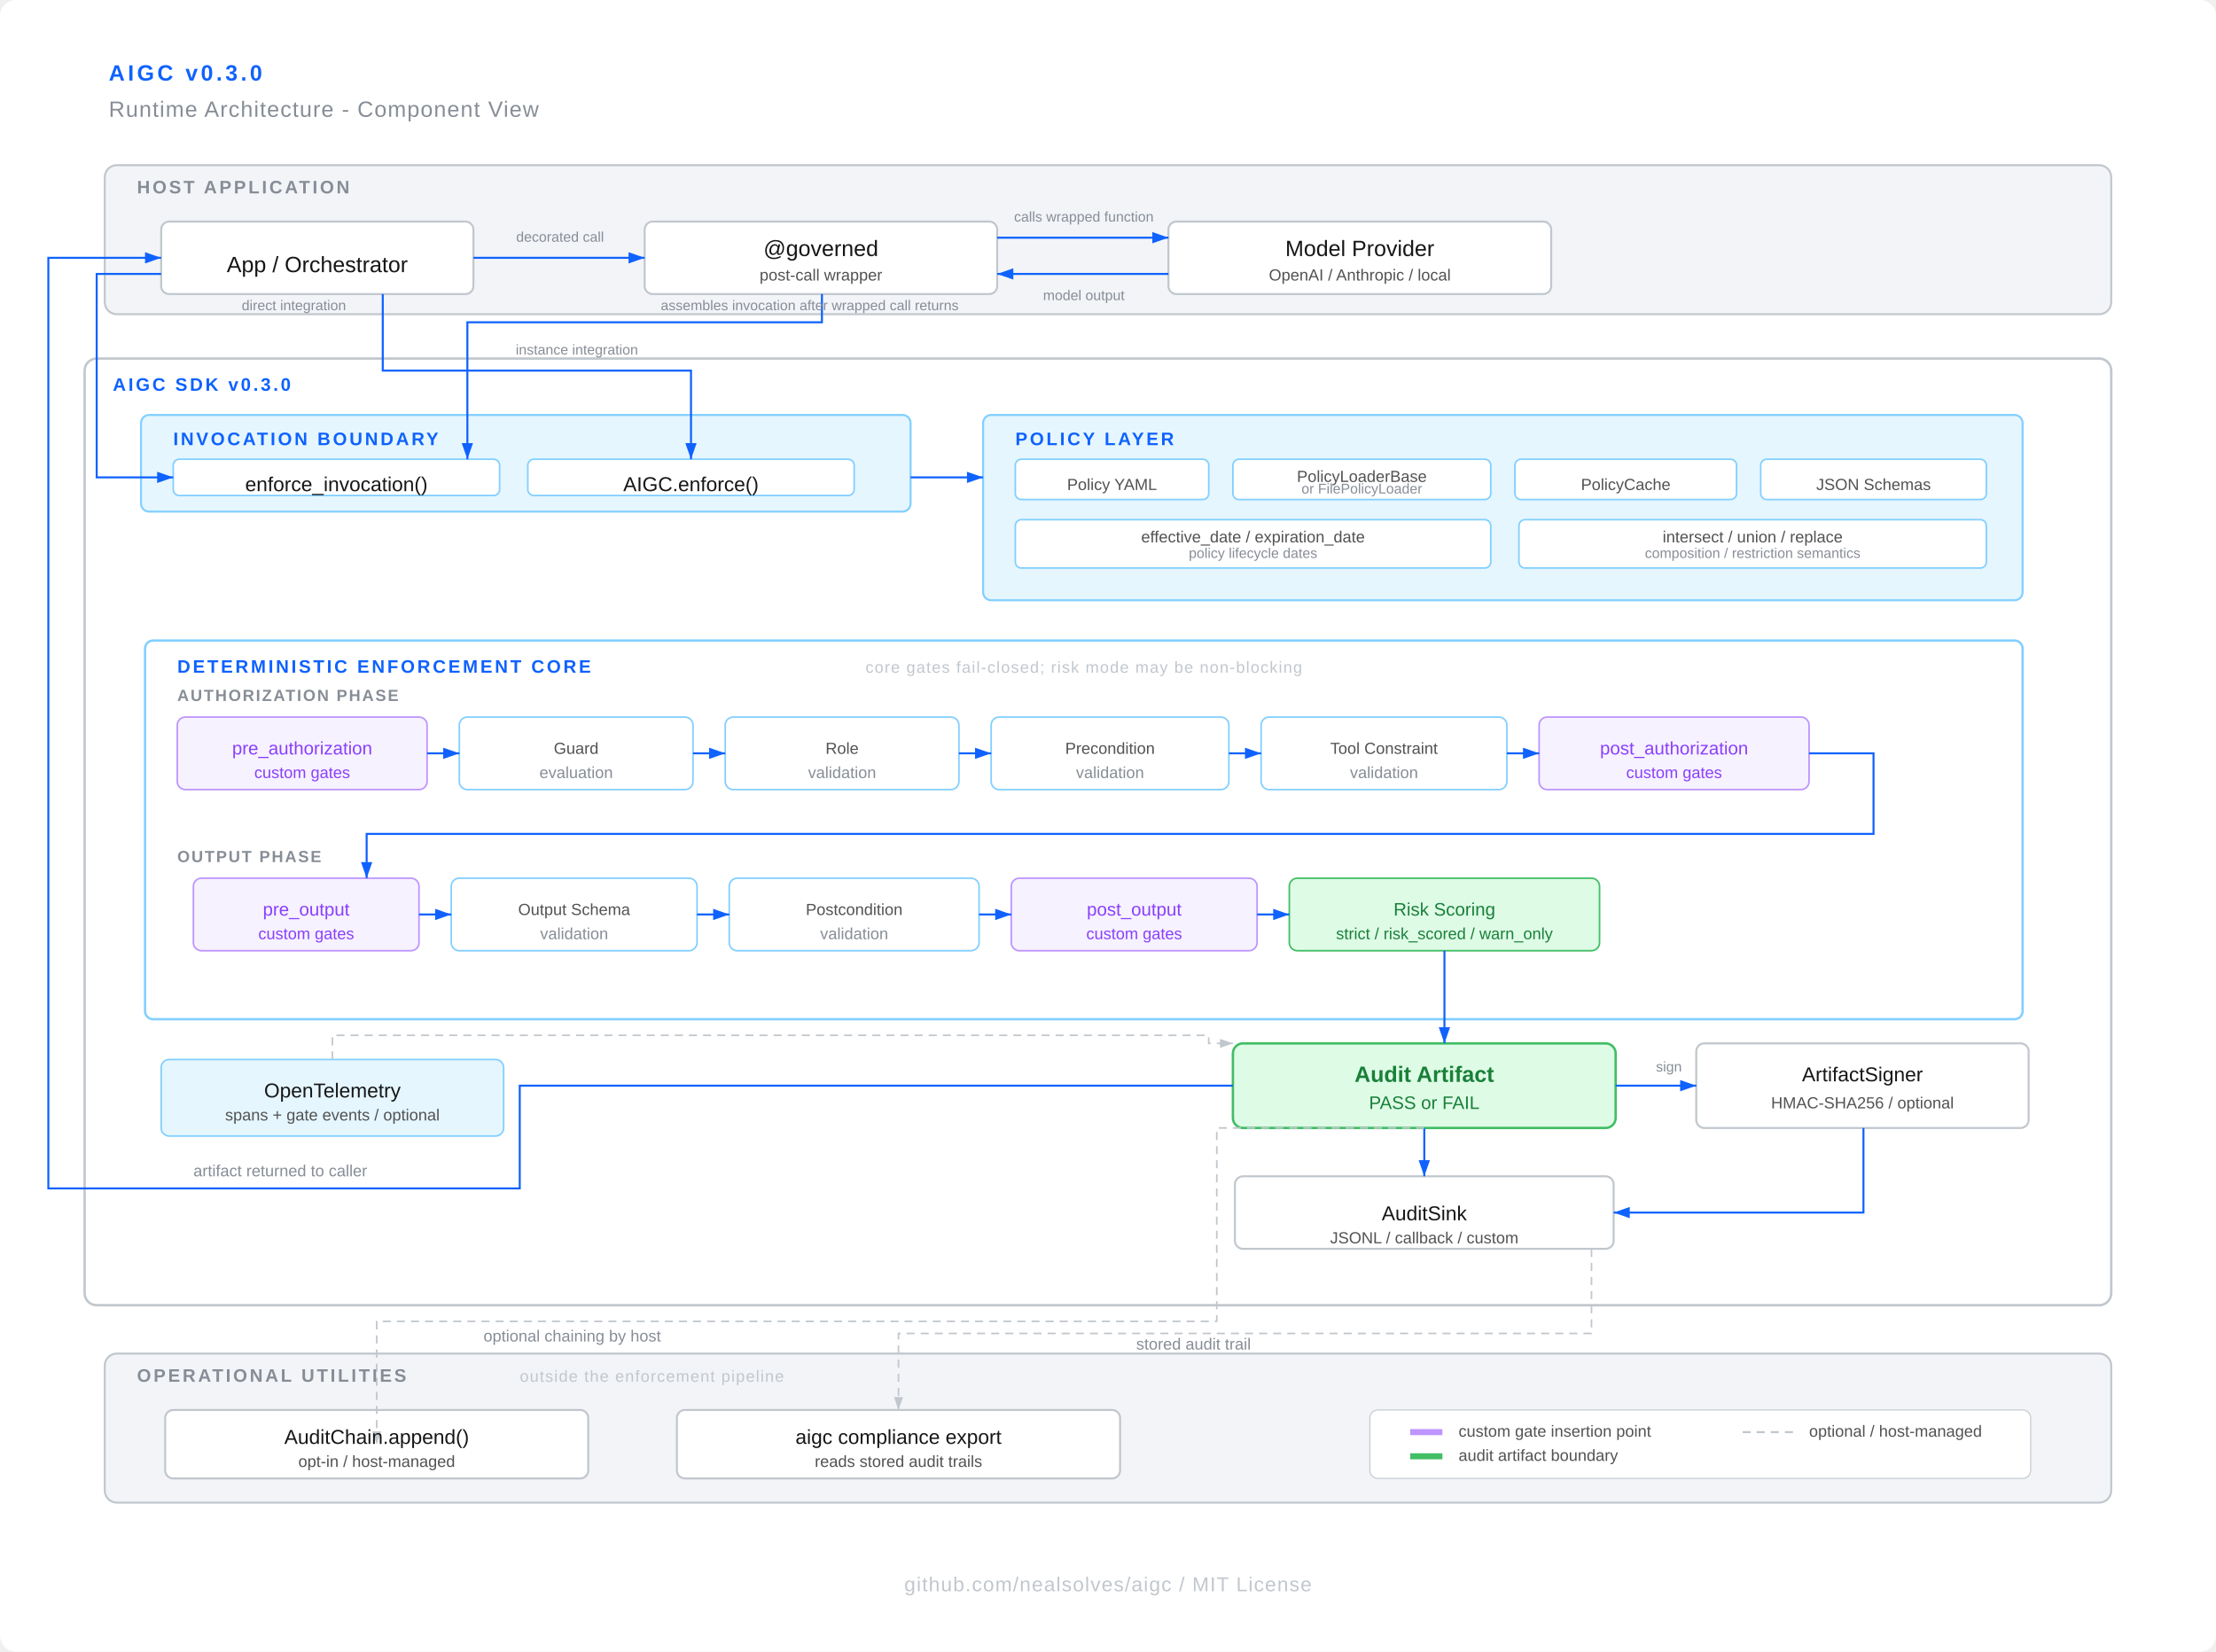
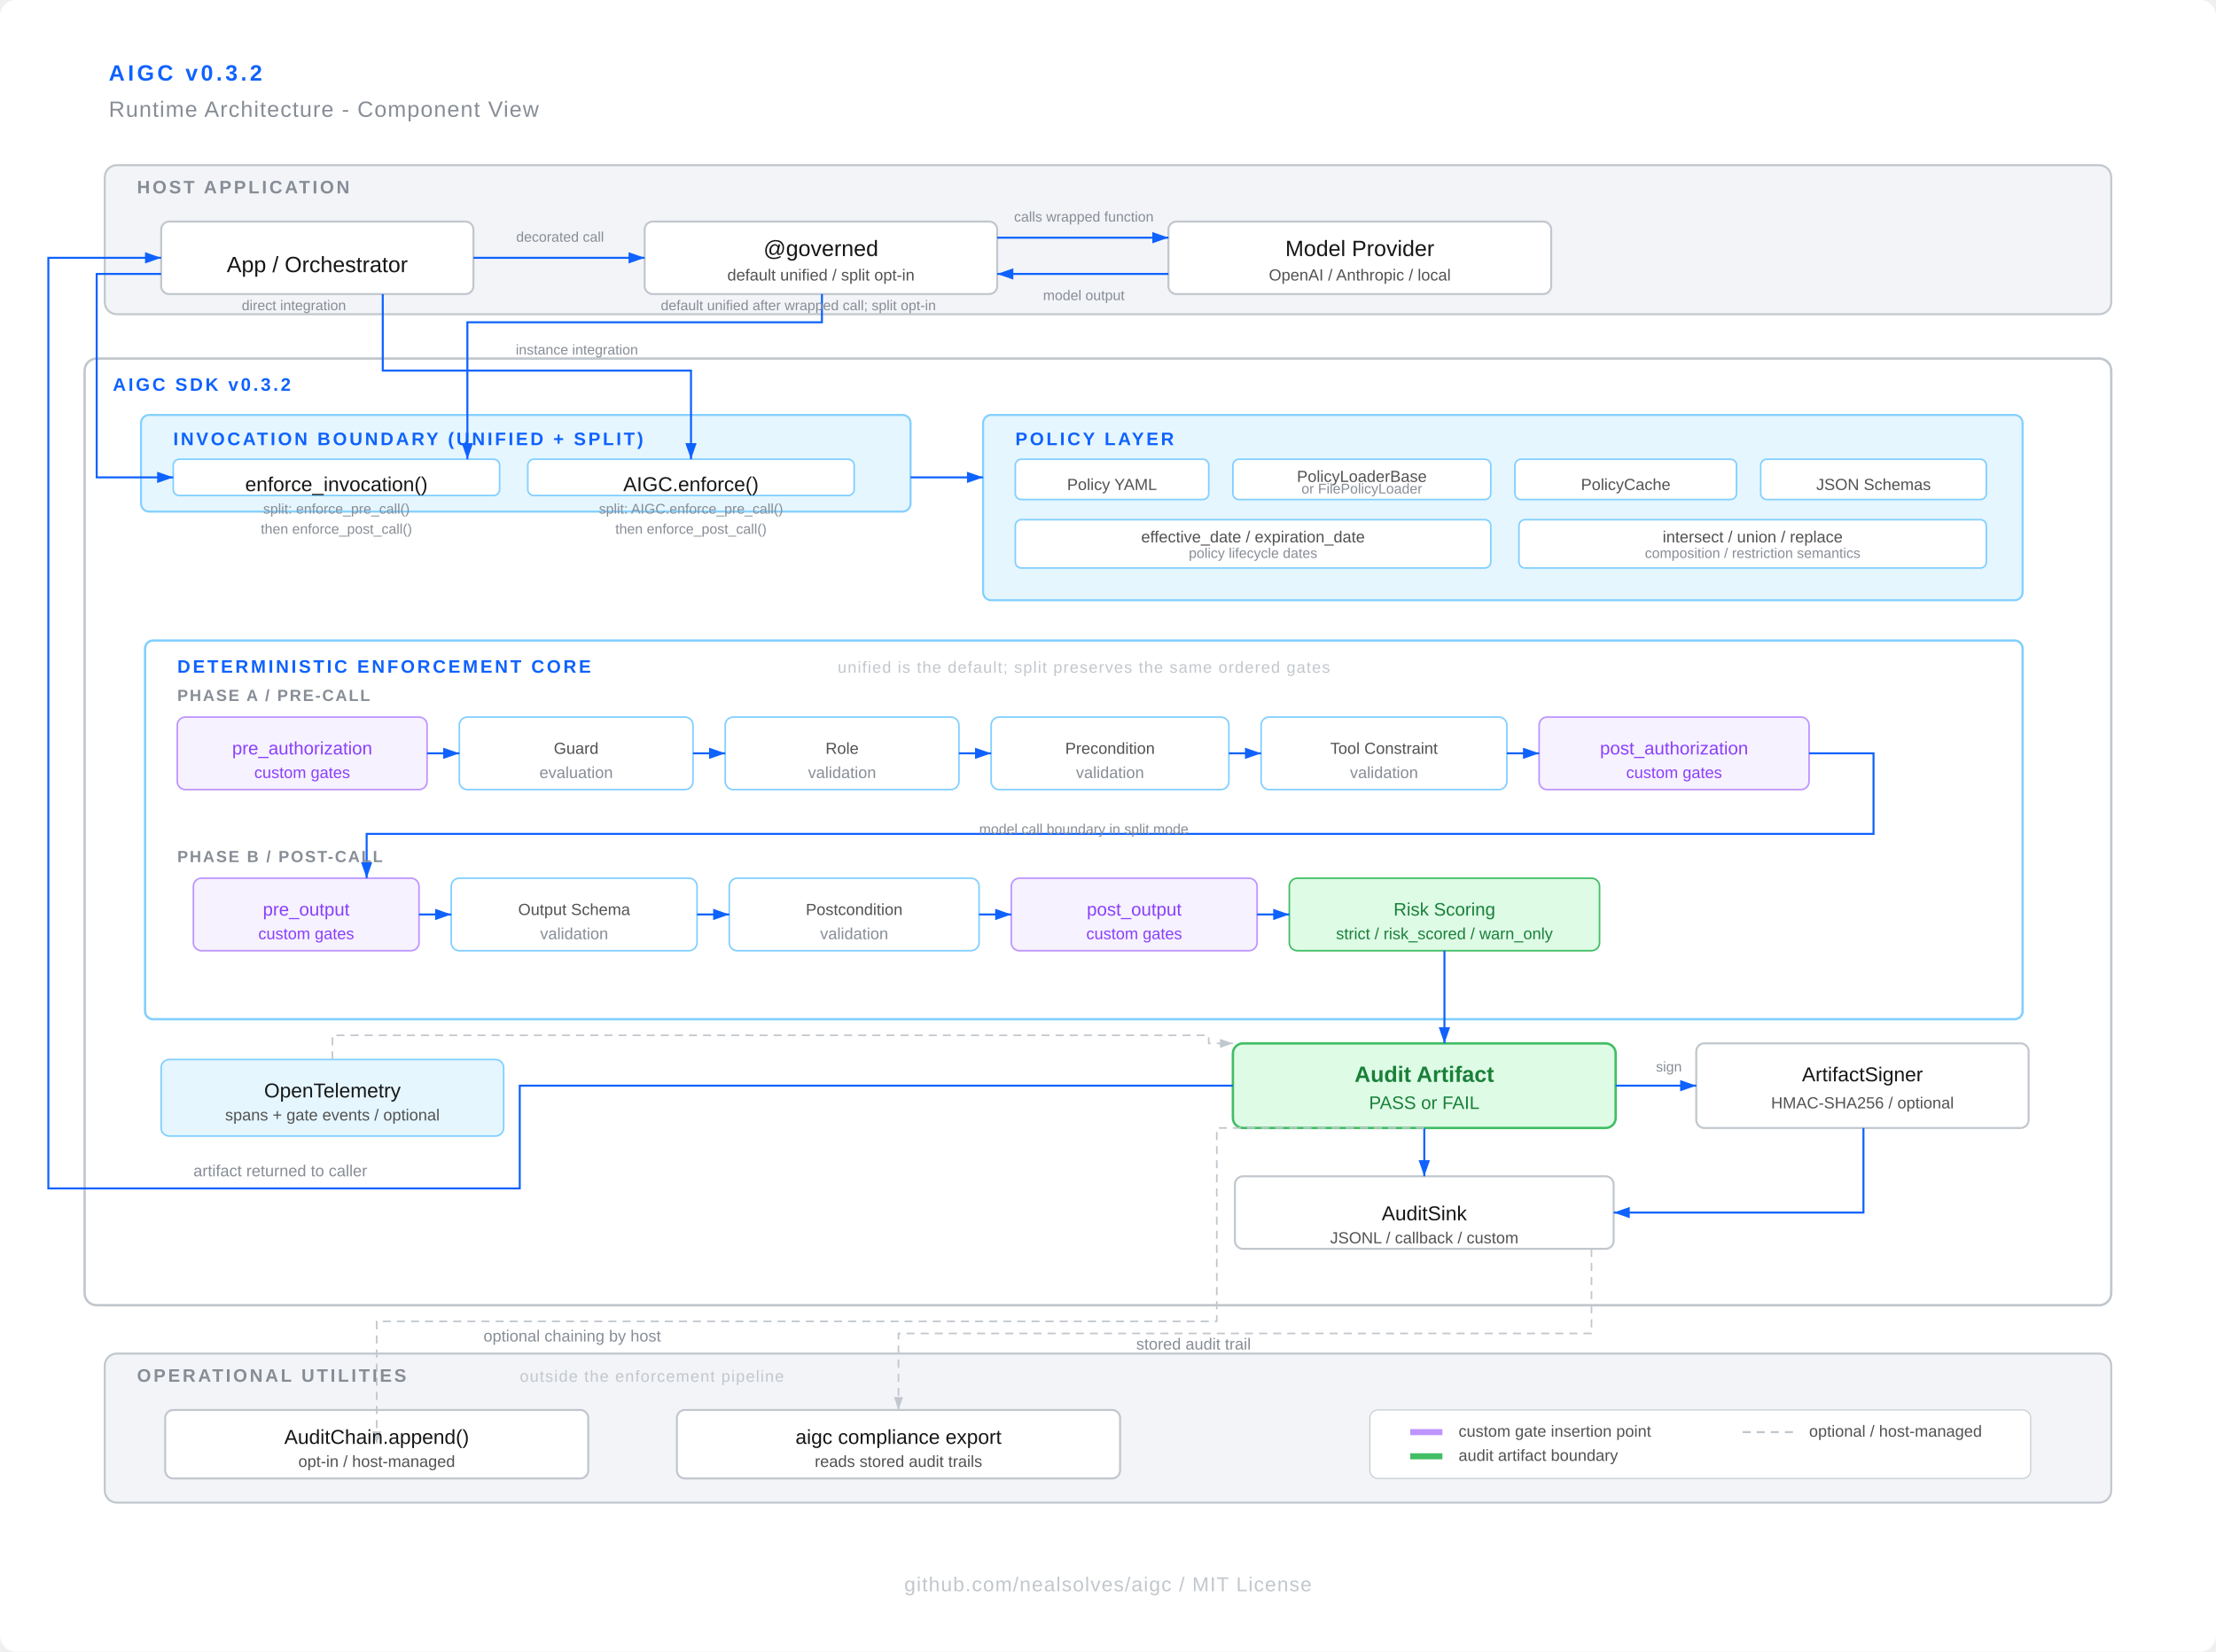
<svg xmlns="http://www.w3.org/2000/svg" viewBox="0 0 1100 820">
  <defs>
    <style>
      svg {
        font-family: 'IBM Plex Sans', Arial, sans-serif;
      }

      .mono {
        font-family: 'IBM Plex Mono', 'IBM Plex Sans', Arial, sans-serif;
      }

      .title {
        fill: #0f62fe;
        font-size: 11px;
        font-weight: 700;
        letter-spacing: 1.5px;
      }

      .subtitle {
        fill: #878d96;
        font-size: 11px;
        letter-spacing: 0.5px;
      }

      .section {
        fill: #878d96;
        font-size: 9px;
        font-weight: 600;
        letter-spacing: 1.2px;
      }

      .section-blue {
        fill: #0f62fe;
        font-size: 9px;
        font-weight: 700;
        letter-spacing: 1.2px;
      }

      .group-label {
        fill: #878d96;
        font-size: 8px;
        font-weight: 600;
        letter-spacing: 0.8px;
      }

      .caption {
        fill: #878d96;
        font-size: 8px;
      }

      .tiny {
        fill: #878d96;
        font-size: 7px;
      }

      .label {
        fill: #161616;
        font-size: 11px;
        font-weight: 500;
        text-anchor: middle;
        dominant-baseline: middle;
      }

      .label-mid {
        fill: #161616;
        font-size: 10px;
        font-weight: 500;
        text-anchor: middle;
        dominant-baseline: middle;
      }

      .detail {
        fill: #525252;
        font-size: 8px;
        dominant-baseline: middle;
      }

      .detail-mid {
        fill: #878d96;
        font-size: 8px;
        dominant-baseline: middle;
      }

      .note {
        fill: #c1c7cd;
        font-size: 8px;
        letter-spacing: 0.5px;
      }

      .host-wrap {
        fill: #f2f4f8;
        stroke: #c1c7cd;
        stroke-width: 1;
      }

      .host-box,
      .sink-box,
      .signer-box,
      .ops-box,
      .legend-box {
        fill: #ffffff;
        stroke: #c1c7cd;
        stroke-width: 1;
      }

      .sdk-wrap {
        fill: none;
        stroke: #c1c7cd;
        stroke-width: 1.2;
      }

      .inv-wrap,
      .policy-wrap {
        fill: #e5f6ff;
        stroke: #82cfff;
        stroke-width: 1;
      }

      .inv-box,
      .policy-box {
        fill: #ffffff;
        stroke: #82cfff;
        stroke-width: 0.8;
      }

      .core-wrap {
        fill: #ffffff;
        stroke: #82cfff;
        stroke-width: 1.15;
      }

      .otel-box {
        fill: #e5f6ff;
        stroke: #82cfff;
        stroke-width: 0.8;
      }

      .custom-box {
        fill: #f6f2ff;
        stroke: #be95ff;
        stroke-width: 0.8;
      }

      .risk-box {
        fill: #defbe6;
        stroke: #42be65;
        stroke-width: 0.8;
      }

      .artifact-box {
        fill: #defbe6;
        stroke: #42be65;
        stroke-width: 1.2;
      }

      .ops-wrap {
        fill: #f2f4f8;
        stroke: #c1c7cd;
        stroke-width: 1;
      }

      .legend-wrap {
        fill: #ffffff;
        stroke: #c1c7cd;
        stroke-width: 0.5;
      }

      .purple {
        fill: #8a3ffc;
        font-size: 9px;
        font-weight: 500;
        text-anchor: middle;
        dominant-baseline: middle;
      }

      .purple-sub {
        fill: #8a3ffc;
        font-size: 8px;
        text-anchor: middle;
        dominant-baseline: middle;
      }

      .green {
        fill: #198038;
        font-size: 11px;
        font-weight: 600;
        text-anchor: middle;
        dominant-baseline: middle;
      }

      .green-mid {
        fill: #198038;
        font-size: 9px;
        font-weight: 500;
        text-anchor: middle;
        dominant-baseline: middle;
      }

      .green-sub {
        fill: #198038;
        font-size: 9px;
        text-anchor: middle;
        dominant-baseline: middle;
      }

      .green-detail {
        fill: #198038;
        font-size: 8px;
        text-anchor: middle;
        dominant-baseline: middle;
      }

      .conn {
        fill: none;
        stroke: #0f62fe;
        stroke-width: 1;
      }

      .conn-dim {
        fill: none;
        stroke: #c1c7cd;
        stroke-width: 0.8;
        stroke-dasharray: 4 3;
      }

      .legend-purple {
        stroke: #be95ff;
        stroke-width: 3;
      }

      .legend-dim {
        stroke: #c1c7cd;
        stroke-width: 1;
        stroke-dasharray: 4 3;
      }

      .legend-green {
        stroke: #42be65;
        stroke-width: 3;
      }

      .watermark {
        fill: #c1c7cd;
        font-size: 10px;
        letter-spacing: 0.5px;
      }
    </style>
    <marker id="arrow" viewBox="0 0 10 7" refX="10" refY="3.5" markerWidth="8" markerHeight="6" orient="auto">
      <path d="M0 0 L10 3.5 L0 7 z" fill="#0f62fe" />
    </marker>
    <marker id="arrow-dim" viewBox="0 0 10 7" refX="10" refY="3.5" markerWidth="8" markerHeight="6" orient="auto">
      <path d="M0 0 L10 3.5 L0 7 z" fill="#c1c7cd" />
    </marker>
  </defs>
  <rect width="1100" height="820" fill="#ffffff" rx="8" />
-   <text class="title mono" x="54" y="40">AIGC v0.3.0</text>
+   <text class="title mono" x="54" y="40">AIGC v0.3.2</text>
  <text class="subtitle mono" x="54" y="58">Runtime Architecture - Component View</text>
  <rect class="host-wrap" x="52" y="82" width="996" height="74" rx="6" />
  <rect class="sdk-wrap" x="42" y="178" width="1006" height="470" rx="6" />
  <rect class="inv-wrap" x="70" y="206" width="382" height="48" rx="4" />
  <rect class="policy-wrap" x="488" y="206" width="516" height="92" rx="4" />
  <rect class="core-wrap" x="72" y="318" width="932" height="188" rx="4" />
  <rect class="otel-box" x="80" y="526" width="170" height="38" rx="4" />
  <rect class="artifact-box" x="612" y="518" width="190" height="42" rx="5" />
  <rect class="signer-box" x="842" y="518" width="165" height="42" rx="4" />
  <rect class="sink-box" x="613" y="584" width="188" height="36" rx="4" />
  <rect class="ops-wrap" x="52" y="672" width="996" height="74" rx="6" />
  <rect class="host-box" x="80" y="110" width="155" height="36" rx="4" />
  <rect class="host-box" x="320" y="110" width="175" height="36" rx="4" />
  <rect class="host-box" x="580" y="110" width="190" height="36" rx="4" />
  <rect class="inv-box" x="86" y="228" width="162" height="18" rx="3" />
  <rect class="inv-box" x="262" y="228" width="162" height="18" rx="3" />
  <rect class="policy-box" x="504" y="228" width="96" height="20" rx="3" />
  <rect class="policy-box" x="612" y="228" width="128" height="20" rx="3" />
  <rect class="policy-box" x="752" y="228" width="110" height="20" rx="3" />
  <rect class="policy-box" x="874" y="228" width="112" height="20" rx="3" />
  <rect class="policy-box" x="504" y="258" width="236" height="24" rx="3" />
  <rect class="policy-box" x="754" y="258" width="232" height="24" rx="3" />
  <rect class="custom-box" x="88" y="356" width="124" height="36" rx="4" />
  <rect class="inv-box" x="228" y="356" width="116" height="36" rx="4" />
  <rect class="inv-box" x="360" y="356" width="116" height="36" rx="4" />
  <rect class="inv-box" x="492" y="356" width="118" height="36" rx="4" />
  <rect class="inv-box" x="626" y="356" width="122" height="36" rx="4" />
  <rect class="custom-box" x="764" y="356" width="134" height="36" rx="4" />
  <rect class="custom-box" x="96" y="436" width="112" height="36" rx="4" />
  <rect class="inv-box" x="224" y="436" width="122" height="36" rx="4" />
  <rect class="inv-box" x="362" y="436" width="124" height="36" rx="4" />
  <rect class="custom-box" x="502" y="436" width="122" height="36" rx="4" />
  <rect class="risk-box" x="640" y="436" width="154" height="36" rx="4" />
  <rect class="ops-box" x="82" y="700" width="210" height="34" rx="4" />
  <rect class="ops-box" x="336" y="700" width="220" height="34" rx="4" />
  <rect class="legend-wrap" x="680" y="700" width="328" height="34" rx="4" />
  <g>
    <line class="conn" x1="235" y1="128" x2="320" y2="128" marker-end="url(#arrow)" />
    <line class="conn" x1="495" y1="118" x2="580" y2="118" marker-end="url(#arrow)" />
    <line class="conn" x1="580" y1="136" x2="495" y2="136" marker-end="url(#arrow)" />
    <polyline class="conn" points="80,136 48,136 48,237 86,237" marker-end="url(#arrow)" />
    <polyline class="conn" points="190,146 190,184 343,184 343,228" marker-end="url(#arrow)" />
    <polyline class="conn" points="408,146 408,160 232,160 232,228" marker-end="url(#arrow)" />
    <line class="conn" x1="452" y1="237" x2="488" y2="237" marker-end="url(#arrow)" />
    <line class="conn" x1="212" y1="374" x2="228" y2="374" marker-end="url(#arrow)" />
    <line class="conn" x1="344" y1="374" x2="360" y2="374" marker-end="url(#arrow)" />
    <line class="conn" x1="476" y1="374" x2="492" y2="374" marker-end="url(#arrow)" />
    <line class="conn" x1="610" y1="374" x2="626" y2="374" marker-end="url(#arrow)" />
    <line class="conn" x1="748" y1="374" x2="764" y2="374" marker-end="url(#arrow)" />
    <polyline class="conn" points="898,374 930,374 930,414 182,414 182,436" marker-end="url(#arrow)" />
    <line class="conn" x1="208" y1="454" x2="224" y2="454" marker-end="url(#arrow)" />
    <line class="conn" x1="346" y1="454" x2="362" y2="454" marker-end="url(#arrow)" />
    <line class="conn" x1="486" y1="454" x2="502" y2="454" marker-end="url(#arrow)" />
    <line class="conn" x1="624" y1="454" x2="640" y2="454" marker-end="url(#arrow)" />
    <line class="conn" x1="717" y1="472" x2="717" y2="518" marker-end="url(#arrow)" />
    <line class="conn" x1="802" y1="539" x2="842" y2="539" marker-end="url(#arrow)" />
    <line class="conn" x1="707" y1="560" x2="707" y2="584" marker-end="url(#arrow)" />
    <polyline class="conn" points="925,560 925,602 801,602" marker-end="url(#arrow)" />
    <polyline class="conn" points="612,539 258,539 258,590 24,590 24,128 80,128" marker-end="url(#arrow)" />
    <polyline class="conn-dim" points="165,526 165,514 600,514 600,518 612,518" marker-end="url(#arrow-dim)" />
    <polyline class="conn-dim" points="707,560 604,560 604,656 187,656 187,717" marker-end="url(#arrow-dim)" />
    <polyline class="conn-dim" points="790,620 790,662 446,662 446,700" marker-end="url(#arrow-dim)" />
  </g>
  <g>
    <text class="section mono" x="68" y="96">HOST APPLICATION</text>
    <text class="label" x="157.5" y="132" text-anchor="middle">App / Orchestrator</text>
    <text class="label mono" x="407.5" y="124" text-anchor="middle">@governed</text>
-     <text class="detail" x="407.5" y="137" text-anchor="middle">post-call wrapper</text>
+     <text class="detail" x="407.5" y="137" text-anchor="middle">default unified / split opt-in</text>
    <text class="label" x="675" y="124" text-anchor="middle">Model Provider</text>
    <text class="detail" x="675" y="137" text-anchor="middle">OpenAI / Anthropic / local</text>
    <text class="tiny" x="278" y="120" text-anchor="middle">decorated call</text>
    <text class="tiny" x="538" y="110" text-anchor="middle">calls wrapped function</text>
    <text class="tiny" x="538" y="149" text-anchor="middle">model output</text>
-     <text class="section-blue mono" x="56" y="194">AIGC SDK v0.3.0</text>
+     <text class="section-blue mono" x="56" y="194">AIGC SDK v0.3.2</text>
    <text class="tiny" x="120" y="154">direct integration</text>
    <text class="tiny" x="256" y="176">instance integration</text>
-     <text class="tiny" x="328" y="154">assembles invocation after wrapped call returns</text>
-     <text class="section-blue mono" x="86" y="221">INVOCATION BOUNDARY</text>
+     <text class="tiny" x="328" y="154">default unified after wrapped call; split opt-in</text>
+     <text class="section-blue mono" x="86" y="221">INVOCATION BOUNDARY (UNIFIED + SPLIT)</text>
    <text class="label-mid mono" x="167" y="241" text-anchor="middle">enforce_invocation()</text>
    <text class="label-mid mono" x="343" y="241" text-anchor="middle">AIGC.enforce()</text>
+     <text class="tiny" x="167" y="255" text-anchor="middle">split: enforce_pre_call()</text>
+     <text class="tiny" x="167" y="265" text-anchor="middle">then enforce_post_call()</text>
+     <text class="tiny" x="343" y="255" text-anchor="middle">split: AIGC.enforce_pre_call()</text>
+     <text class="tiny" x="343" y="265" text-anchor="middle">then enforce_post_call()</text>
    <text class="section-blue mono" x="504" y="221">POLICY LAYER</text>
    <text class="detail" x="552" y="241" text-anchor="middle">Policy YAML</text>
    <text class="detail" x="676" y="237" text-anchor="middle">PolicyLoaderBase</text>
    <text class="tiny" x="676" y="245" text-anchor="middle">or FilePolicyLoader</text>
    <text class="detail" x="807" y="241" text-anchor="middle">PolicyCache</text>
    <text class="detail" x="930" y="241" text-anchor="middle">JSON Schemas</text>
    <text class="detail mono" x="622" y="267" text-anchor="middle">effective_date / expiration_date</text>
    <text class="tiny" x="622" y="277" text-anchor="middle">policy lifecycle dates</text>
    <text class="detail mono" x="870" y="267" text-anchor="middle">intersect / union / replace</text>
    <text class="tiny" x="870" y="277" text-anchor="middle">composition / restriction semantics</text>
    <text class="section-blue mono" x="88" y="334">DETERMINISTIC ENFORCEMENT CORE</text>
-     <text class="note" x="538" y="334" text-anchor="middle">core gates fail-closed; risk mode may be non-blocking</text>
-     <text class="group-label mono" x="88" y="348">AUTHORIZATION PHASE</text>
-     <text class="group-label mono" x="88" y="428">OUTPUT PHASE</text>
+     <text class="note" x="538" y="334" text-anchor="middle">unified is the default; split preserves the same ordered gates</text>
+     <text class="group-label mono" x="88" y="348">PHASE A / PRE-CALL</text>
+     <text class="group-label mono" x="88" y="428">PHASE B / POST-CALL</text>
+     <text class="tiny" x="538" y="414" text-anchor="middle">model call boundary in split mode</text>
    <text class="purple mono" x="150" y="372" text-anchor="middle">pre_authorization</text>
    <text class="purple-sub" x="150" y="384" text-anchor="middle">custom gates</text>
    <text class="detail" x="286" y="372" text-anchor="middle">Guard</text>
    <text class="detail-mid" x="286" y="384" text-anchor="middle">evaluation</text>
    <text class="detail" x="418" y="372" text-anchor="middle">Role</text>
    <text class="detail-mid" x="418" y="384" text-anchor="middle">validation</text>
    <text class="detail" x="551" y="372" text-anchor="middle">Precondition</text>
    <text class="detail-mid" x="551" y="384" text-anchor="middle">validation</text>
    <text class="detail" x="687" y="372" text-anchor="middle">Tool Constraint</text>
    <text class="detail-mid" x="687" y="384" text-anchor="middle">validation</text>
    <text class="purple mono" x="831" y="372" text-anchor="middle">post_authorization</text>
    <text class="purple-sub" x="831" y="384" text-anchor="middle">custom gates</text>
    <text class="purple mono" x="152" y="452" text-anchor="middle">pre_output</text>
    <text class="purple-sub" x="152" y="464" text-anchor="middle">custom gates</text>
    <text class="detail" x="285" y="452" text-anchor="middle">Output Schema</text>
    <text class="detail-mid" x="285" y="464" text-anchor="middle">validation</text>
    <text class="detail" x="424" y="452" text-anchor="middle">Postcondition</text>
    <text class="detail-mid" x="424" y="464" text-anchor="middle">validation</text>
    <text class="purple mono" x="563" y="452" text-anchor="middle">post_output</text>
    <text class="purple-sub" x="563" y="464" text-anchor="middle">custom gates</text>
    <text class="green-mid" x="717" y="452" text-anchor="middle">Risk Scoring</text>
    <text class="green-detail" x="717" y="464" text-anchor="middle">strict / risk_scored / warn_only</text>
    <text class="label-mid" x="165" y="542" text-anchor="middle">OpenTelemetry</text>
    <text class="detail" x="165" y="554" text-anchor="middle">spans + gate events / optional</text>
    <text class="green" x="707" y="534" text-anchor="middle">Audit Artifact</text>
    <text class="green-sub" x="707" y="548" text-anchor="middle">PASS or FAIL</text>
    <text class="label-mid" x="924.5" y="534" text-anchor="middle">ArtifactSigner</text>
    <text class="detail mono" x="924.5" y="548" text-anchor="middle">HMAC-SHA256 / optional</text>
    <text class="tiny" x="822" y="532">sign</text>
    <text class="label-mid" x="707" y="603" text-anchor="middle">AuditSink</text>
    <text class="detail" x="707" y="615" text-anchor="middle">JSONL / callback / custom</text>
    <text class="caption" x="96" y="584">artifact returned to caller</text>
    <text class="caption" x="240" y="666">optional chaining by host</text>
    <text class="caption" x="564" y="670">stored audit trail</text>
    <text class="section mono" x="68" y="686">OPERATIONAL UTILITIES</text>
    <text class="note" x="258" y="686">outside the enforcement pipeline</text>
    <text class="label-mid mono" x="187" y="714" text-anchor="middle">AuditChain.append()</text>
    <text class="detail" x="187" y="726" text-anchor="middle">opt-in / host-managed</text>
    <text class="label-mid mono" x="446" y="714" text-anchor="middle">aigc compliance export</text>
    <text class="detail" x="446" y="726" text-anchor="middle">reads stored audit trails</text>
    <line class="legend-purple" x1="700" y1="711" x2="716" y2="711" />
    <text class="detail" x="724" y="711">custom gate insertion point</text>
    <line class="legend-dim" x1="865" y1="711" x2="890" y2="711" />
    <text class="detail" x="898" y="711">optional / host-managed</text>
    <line class="legend-green" x1="700" y1="723" x2="716" y2="723" />
    <text class="detail" x="724" y="723">audit artifact boundary</text>
    <text class="watermark mono" x="550" y="790" text-anchor="middle">github.com/nealsolves/aigc / MIT License</text>
  </g>
</svg>
